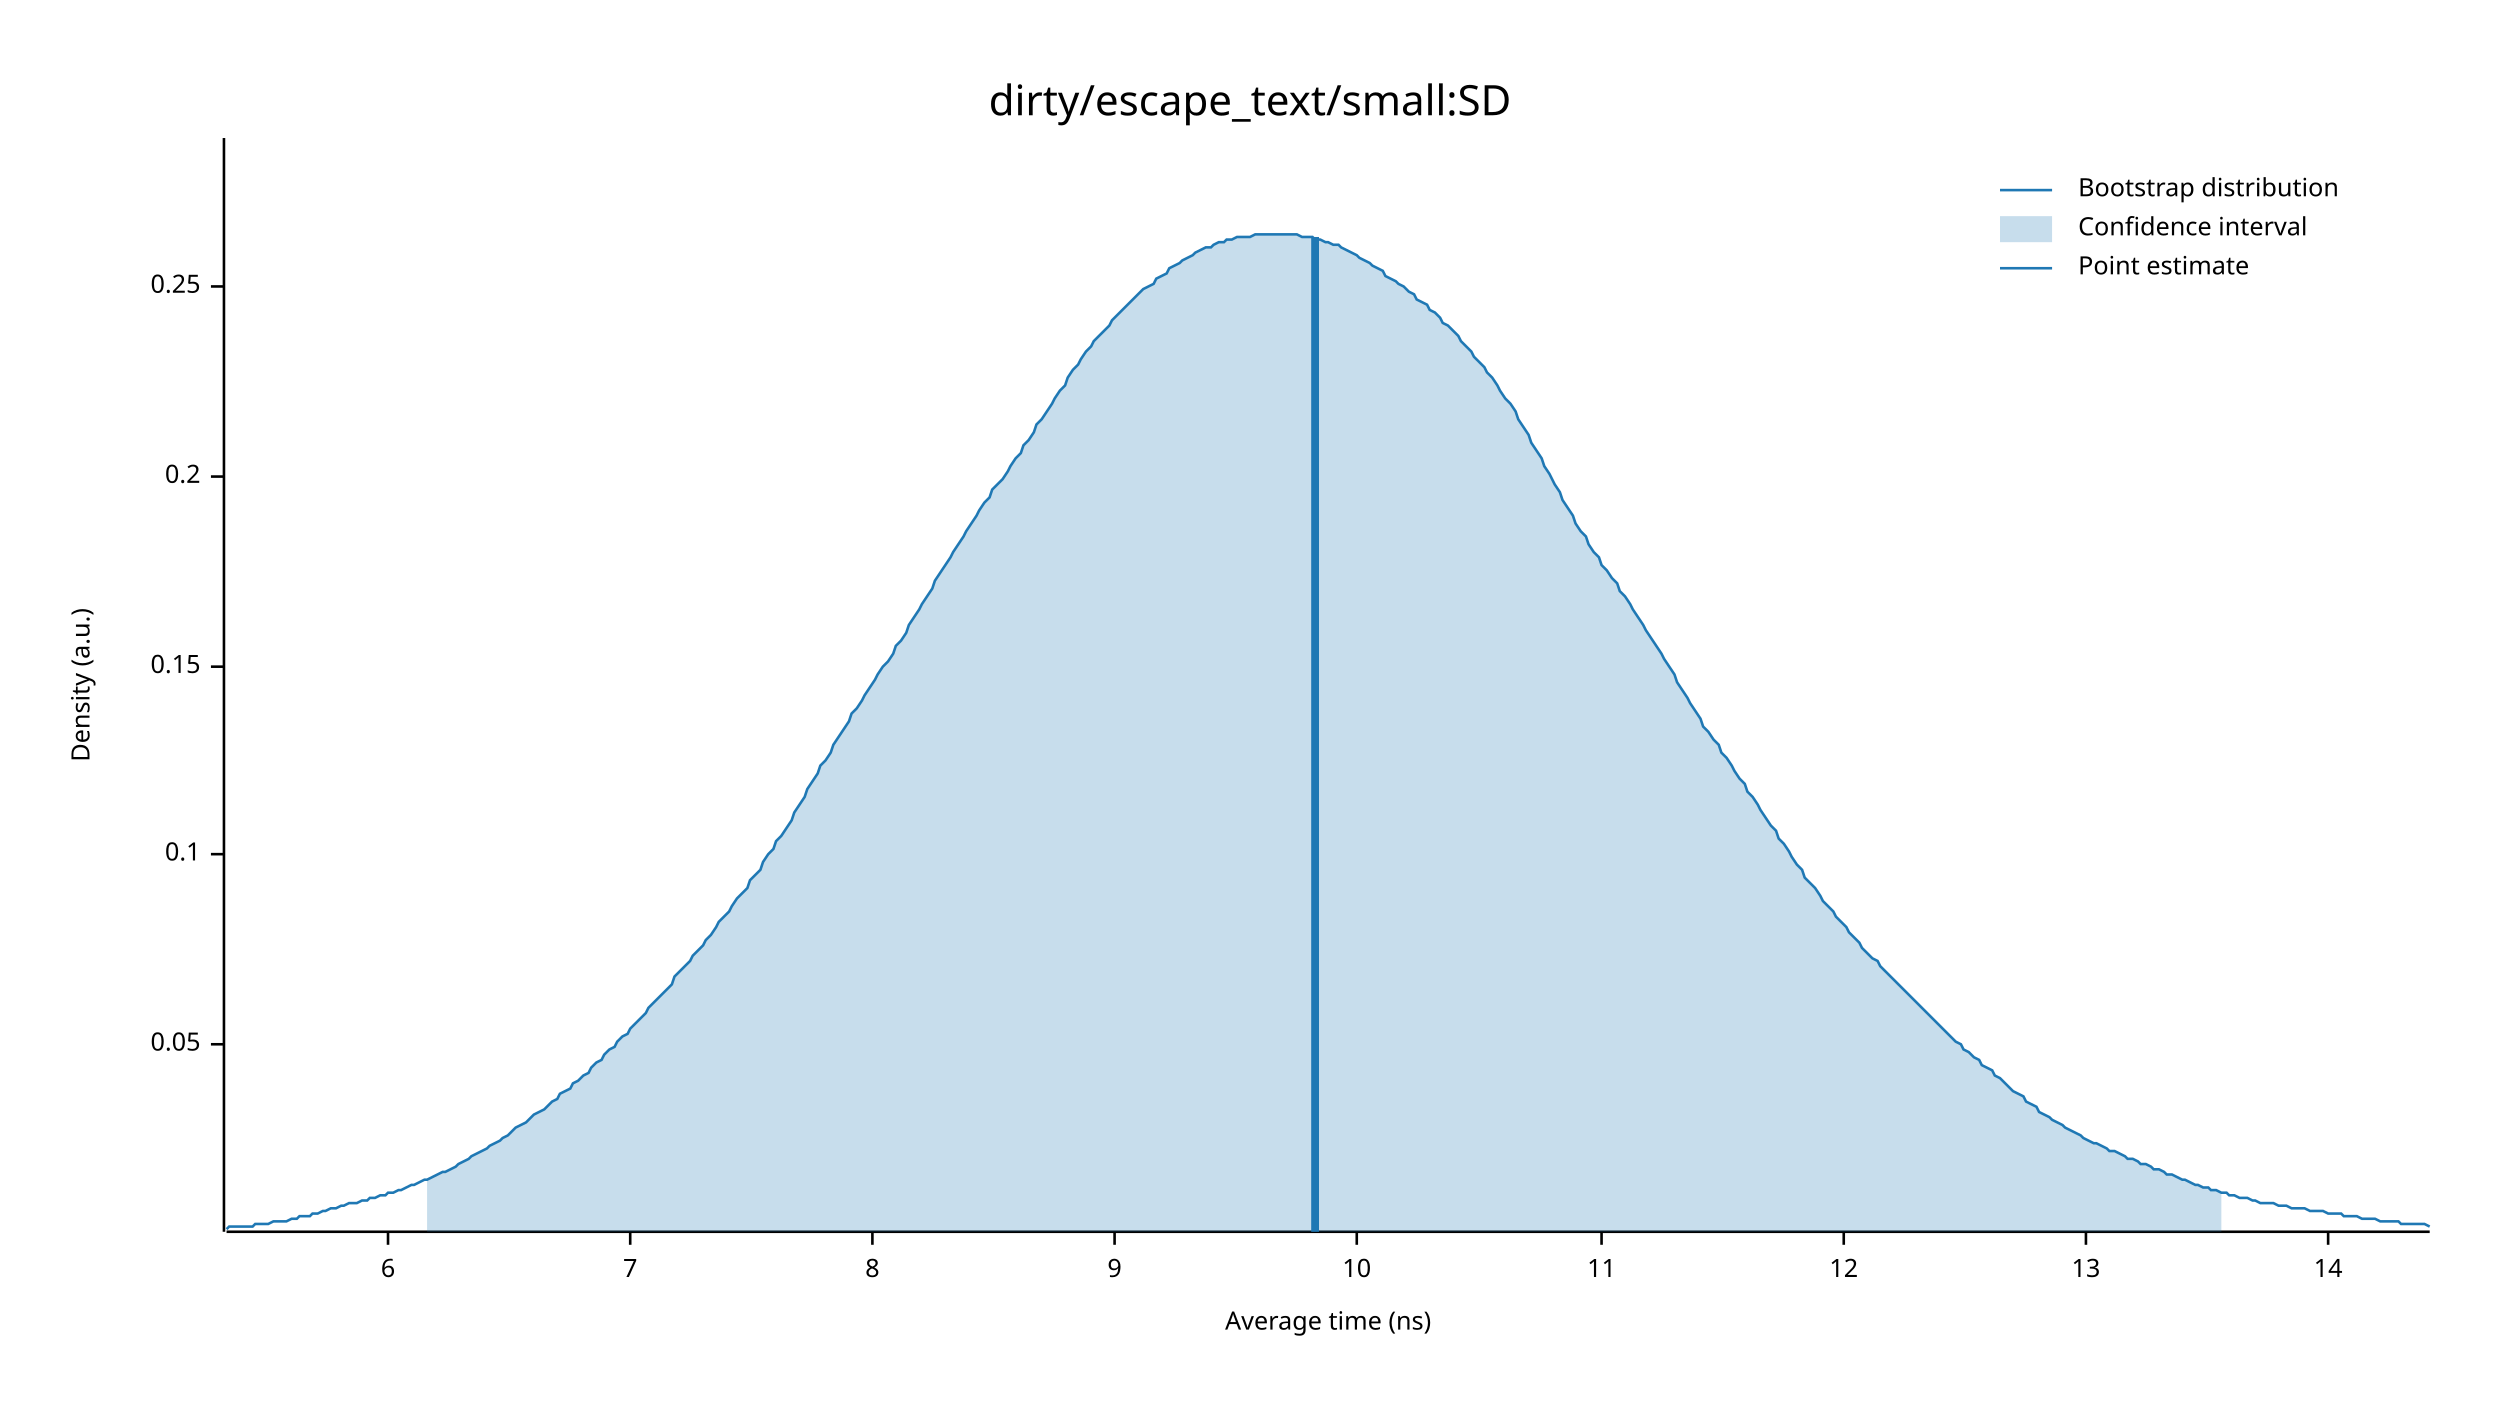
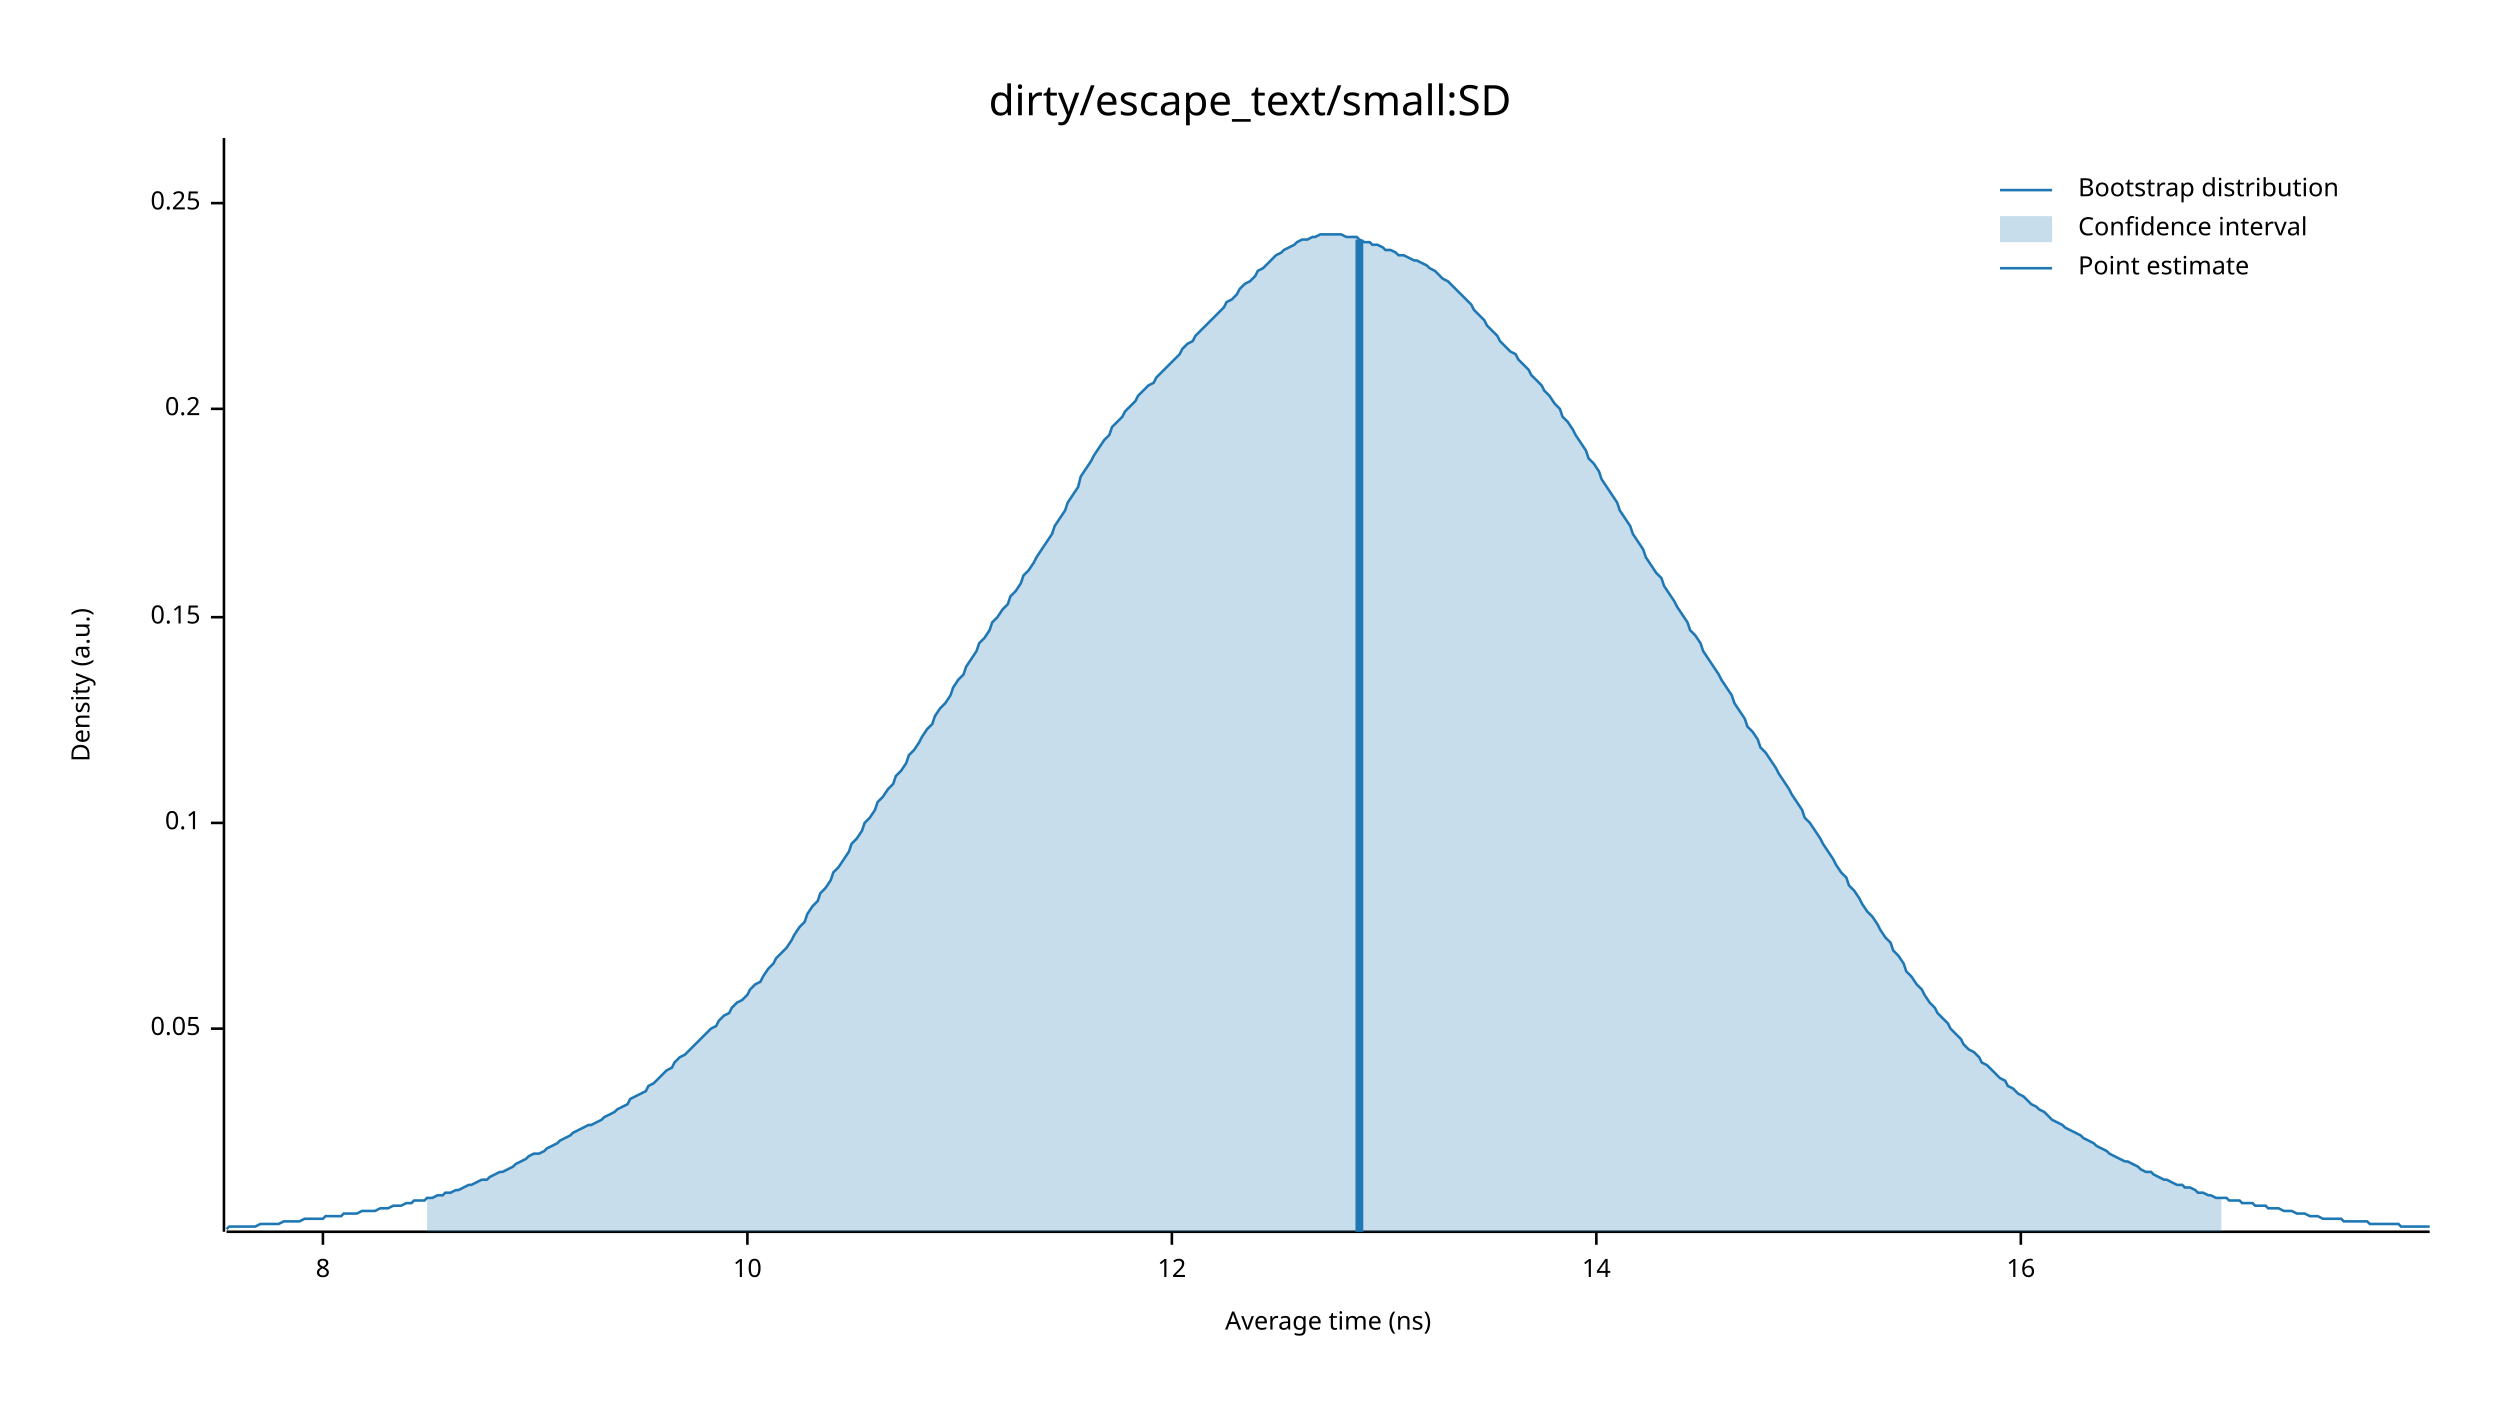
<svg xmlns="http://www.w3.org/2000/svg" width="960" height="540" viewBox="0 0 960 540">
  <text x="480" y="32" dy="0.76em" text-anchor="middle" font-family="sans-serif" font-size="16.129" opacity="1" fill="#000000">
dirty/escape_text/small:SD
</text>
  <text x="27" y="263" dy="0.76em" text-anchor="middle" font-family="sans-serif" font-size="9.677" opacity="1" fill="#000000" transform="rotate(270, 27, 263)">
Density (a.u.)
</text>
  <text x="510" y="513" dy="-0.5ex" text-anchor="middle" font-family="sans-serif" font-size="9.677" opacity="1" fill="#000000">
Average time (ns)
</text>
  <polyline fill="none" opacity="1" stroke="#000000" stroke-width="1" points="86,53 86,473 " />
-   <text x="77" y="401" dy="0.5ex" text-anchor="end" font-family="sans-serif" font-size="9.677" opacity="1" fill="#000000">
+   <text x="77" y="395" dy="0.5ex" text-anchor="end" font-family="sans-serif" font-size="9.677" opacity="1" fill="#000000">
0.05
</text>
-   <polyline fill="none" opacity="1" stroke="#000000" stroke-width="1" points="81,401 86,401 " />
-   <text x="77" y="328" dy="0.5ex" text-anchor="end" font-family="sans-serif" font-size="9.677" opacity="1" fill="#000000">
+   <polyline fill="none" opacity="1" stroke="#000000" stroke-width="1" points="81,395 86,395 " />
+   <text x="77" y="316" dy="0.5ex" text-anchor="end" font-family="sans-serif" font-size="9.677" opacity="1" fill="#000000">
0.1
</text>
-   <polyline fill="none" opacity="1" stroke="#000000" stroke-width="1" points="81,328 86,328 " />
-   <text x="77" y="256" dy="0.5ex" text-anchor="end" font-family="sans-serif" font-size="9.677" opacity="1" fill="#000000">
+   <polyline fill="none" opacity="1" stroke="#000000" stroke-width="1" points="81,316 86,316 " />
+   <text x="77" y="237" dy="0.5ex" text-anchor="end" font-family="sans-serif" font-size="9.677" opacity="1" fill="#000000">
0.15
</text>
-   <polyline fill="none" opacity="1" stroke="#000000" stroke-width="1" points="81,256 86,256 " />
-   <text x="77" y="183" dy="0.5ex" text-anchor="end" font-family="sans-serif" font-size="9.677" opacity="1" fill="#000000">
+   <polyline fill="none" opacity="1" stroke="#000000" stroke-width="1" points="81,237 86,237 " />
+   <text x="77" y="157" dy="0.5ex" text-anchor="end" font-family="sans-serif" font-size="9.677" opacity="1" fill="#000000">
0.2
</text>
-   <polyline fill="none" opacity="1" stroke="#000000" stroke-width="1" points="81,183 86,183 " />
-   <text x="77" y="110" dy="0.5ex" text-anchor="end" font-family="sans-serif" font-size="9.677" opacity="1" fill="#000000">
+   <polyline fill="none" opacity="1" stroke="#000000" stroke-width="1" points="81,157 86,157 " />
+   <text x="77" y="78" dy="0.5ex" text-anchor="end" font-family="sans-serif" font-size="9.677" opacity="1" fill="#000000">
0.25
</text>
-   <polyline fill="none" opacity="1" stroke="#000000" stroke-width="1" points="81,110 86,110 " />
+   <polyline fill="none" opacity="1" stroke="#000000" stroke-width="1" points="81,78 86,78 " />
  <polyline fill="none" opacity="1" stroke="#000000" stroke-width="1" points="87,473 933,473 " />
-   <text x="149" y="483" dy="0.76em" text-anchor="middle" font-family="sans-serif" font-size="9.677" opacity="1" fill="#000000">
- 6
- </text>
-   <polyline fill="none" opacity="1" stroke="#000000" stroke-width="1" points="149,473 149,478 " />
-   <text x="242" y="483" dy="0.76em" text-anchor="middle" font-family="sans-serif" font-size="9.677" opacity="1" fill="#000000">
- 7
- </text>
-   <polyline fill="none" opacity="1" stroke="#000000" stroke-width="1" points="242,473 242,478 " />
-   <text x="335" y="483" dy="0.76em" text-anchor="middle" font-family="sans-serif" font-size="9.677" opacity="1" fill="#000000">
+   <text x="124" y="483" dy="0.76em" text-anchor="middle" font-family="sans-serif" font-size="9.677" opacity="1" fill="#000000">
8
</text>
-   <polyline fill="none" opacity="1" stroke="#000000" stroke-width="1" points="335,473 335,478 " />
-   <text x="428" y="483" dy="0.76em" text-anchor="middle" font-family="sans-serif" font-size="9.677" opacity="1" fill="#000000">
- 9
- </text>
-   <polyline fill="none" opacity="1" stroke="#000000" stroke-width="1" points="428,473 428,478 " />
-   <text x="521" y="483" dy="0.76em" text-anchor="middle" font-family="sans-serif" font-size="9.677" opacity="1" fill="#000000">
+   <polyline fill="none" opacity="1" stroke="#000000" stroke-width="1" points="124,473 124,478 " />
+   <text x="287" y="483" dy="0.76em" text-anchor="middle" font-family="sans-serif" font-size="9.677" opacity="1" fill="#000000">
10
</text>
-   <polyline fill="none" opacity="1" stroke="#000000" stroke-width="1" points="521,473 521,478 " />
-   <text x="615" y="483" dy="0.76em" text-anchor="middle" font-family="sans-serif" font-size="9.677" opacity="1" fill="#000000">
- 11
- </text>
-   <polyline fill="none" opacity="1" stroke="#000000" stroke-width="1" points="615,473 615,478 " />
-   <text x="708" y="483" dy="0.76em" text-anchor="middle" font-family="sans-serif" font-size="9.677" opacity="1" fill="#000000">
+   <polyline fill="none" opacity="1" stroke="#000000" stroke-width="1" points="287,473 287,478 " />
+   <text x="450" y="483" dy="0.76em" text-anchor="middle" font-family="sans-serif" font-size="9.677" opacity="1" fill="#000000">
12
</text>
-   <polyline fill="none" opacity="1" stroke="#000000" stroke-width="1" points="708,473 708,478 " />
-   <text x="801" y="483" dy="0.76em" text-anchor="middle" font-family="sans-serif" font-size="9.677" opacity="1" fill="#000000">
- 13
- </text>
-   <polyline fill="none" opacity="1" stroke="#000000" stroke-width="1" points="801,473 801,478 " />
-   <text x="894" y="483" dy="0.76em" text-anchor="middle" font-family="sans-serif" font-size="9.677" opacity="1" fill="#000000">
+   <polyline fill="none" opacity="1" stroke="#000000" stroke-width="1" points="450,473 450,478 " />
+   <text x="613" y="483" dy="0.76em" text-anchor="middle" font-family="sans-serif" font-size="9.677" opacity="1" fill="#000000">
14
</text>
-   <polyline fill="none" opacity="1" stroke="#000000" stroke-width="1" points="894,473 894,478 " />
-   <polyline fill="none" opacity="1" stroke="#1F78B4" stroke-width="1" points="87,472 88,471 90,471 92,471 93,471 95,471 97,471 98,470 100,470 102,470 103,470 105,469 107,469 109,469 110,469 112,468 114,468 115,467 117,467 119,467 120,466 122,466 124,465 125,465 127,464 129,464 131,463 132,463 134,462 136,462 137,462 139,461 141,461 142,460 144,460 146,459 148,459 149,458 151,458 153,457 154,457 156,456 158,455 159,455 161,454 163,453 164,453 166,452 168,451 170,450 171,450 173,449 175,448 176,447 178,446 180,445 181,444 183,443 185,442 187,441 188,440 190,439 192,438 193,437 195,436 197,434 198,433 200,432 202,431 203,430 205,428 207,427 209,426 210,425 212,423 214,422 215,420 217,419 219,418 220,416 222,415 224,413 226,412 227,410 229,408 231,407 232,405 234,403 236,402 237,400 239,398 241,397 242,395 244,393 246,391 248,389 249,387 251,385 253,383 254,382 256,380 258,378 259,375 261,373 263,371 265,369 266,367 268,365 270,363 271,361 273,359 275,356 276,354 278,352 280,350 281,348 283,345 285,343 287,341 288,338 290,336 292,334 293,331 295,328 297,326 298,323 300,321 302,318 304,315 305,312 307,309 309,306 310,303 312,300 314,297 315,294 317,292 319,289 320,286 322,283 324,280 326,277 327,274 329,272 331,269 332,267 334,264 336,261 337,259 339,256 341,254 343,251 344,248 346,246 348,243 349,240 351,237 353,234 354,232 356,229 358,226 359,223 361,220 363,217 365,214 366,212 368,209 370,206 371,204 373,201 375,198 376,196 378,193 380,191 381,188 383,186 385,184 387,181 388,179 390,176 392,174 393,171 395,169 397,166 398,163 400,161 402,158 404,155 405,153 407,150 409,148 410,145 412,142 414,140 415,138 417,135 419,133 420,131 422,129 424,127 426,125 427,123 429,121 431,119 432,118 434,116 436,114 437,113 439,111 441,110 443,109 444,107 446,106 448,105 449,103 451,102 453,101 454,100 456,99 458,98 459,97 461,96 463,95 465,95 466,94 468,93 470,93 471,92 473,92 475,91 476,91 478,91 480,91 482,90 483,90 485,90 487,90 488,90 490,90 492,90 493,90 495,90 497,90 498,90 500,91 502,91 504,91 505,92 507,92 509,93 510,93 512,94 514,94 515,95 517,96 519,97 521,98 522,99 524,100 526,101 527,102 529,103 531,104 532,106 534,107 536,108 537,109 539,110 541,112 543,113 544,115 546,116 548,117 549,119 551,120 553,122 554,124 556,125 558,127 560,129 561,131 563,133 565,135 566,137 568,139 570,141 571,143 573,145 575,148 576,150 578,153 580,155 582,158 583,161 585,164 587,167 588,170 590,173 592,176 593,179 595,182 597,186 599,189 600,192 602,195 604,198 605,201 607,204 609,206 610,209 612,212 614,214 615,217 617,219 619,222 621,224 622,227 624,229 626,232 627,234 629,237 631,240 632,242 634,245 636,248 638,251 639,253 641,256 643,259 644,262 646,265 648,268 649,270 651,273 653,276 654,279 656,281 658,284 660,286 661,289 663,291 665,294 666,296 668,299 670,301 671,304 673,306 675,309 676,311 678,314 680,317 682,319 683,322 685,324 687,327 688,329 690,332 692,334 693,337 695,339 697,341 699,344 700,346 702,348 704,350 705,352 707,354 709,356 710,358 712,360 714,362 715,364 717,366 719,368 721,369 722,371 724,373 726,375 727,376 729,378 731,380 732,381 734,383 736,385 738,387 739,388 741,390 743,392 744,393 746,395 748,397 749,398 751,400 753,401 754,403 756,404 758,406 760,407 761,409 763,410 765,411 766,413 768,414 770,416 771,417 773,419 775,420 777,421 778,423 780,424 782,425 783,427 785,428 787,429 788,430 790,431 792,432 793,433 795,434 797,435 799,436 800,437 802,438 804,439 805,439 807,440 809,441 810,442 812,442 814,443 816,444 817,445 819,445 821,446 822,447 824,447 826,448 827,449 829,449 831,450 832,451 834,451 836,452 838,453 839,453 841,454 843,455 844,455 846,456 848,456 849,457 851,457 853,458 855,458 856,459 858,459 860,460 861,460 863,460 865,461 866,461 868,462 870,462 871,462 873,462 875,463 877,463 878,463 880,464 882,464 883,464 885,464 887,465 888,465 890,465 892,465 894,466 895,466 897,466 899,466 900,467 902,467 904,467 905,467 907,468 909,468 910,468 912,468 914,469 916,469 917,469 919,469 921,469 922,470 924,470 926,470 927,470 929,470 931,470 933,471 " />
-   <polygon opacity="0.25" fill="#1F78B4" points="164,453 166,452 168,451 170,450 171,450 173,449 175,448 176,447 178,446 180,445 181,444 183,443 185,442 187,441 188,440 190,439 192,438 193,437 195,436 197,434 198,433 200,432 202,431 203,430 205,428 207,427 209,426 210,425 212,423 214,422 215,420 217,419 219,418 220,416 222,415 224,413 226,412 227,410 229,408 231,407 232,405 234,403 236,402 237,400 239,398 241,397 242,395 244,393 246,391 248,389 249,387 251,385 253,383 254,382 256,380 258,378 259,375 261,373 263,371 265,369 266,367 268,365 270,363 271,361 273,359 275,356 276,354 278,352 280,350 281,348 283,345 285,343 287,341 288,338 290,336 292,334 293,331 295,328 297,326 298,323 300,321 302,318 304,315 305,312 307,309 309,306 310,303 312,300 314,297 315,294 317,292 319,289 320,286 322,283 324,280 326,277 327,274 329,272 331,269 332,267 334,264 336,261 337,259 339,256 341,254 343,251 344,248 346,246 348,243 349,240 351,237 353,234 354,232 356,229 358,226 359,223 361,220 363,217 365,214 366,212 368,209 370,206 371,204 373,201 375,198 376,196 378,193 380,191 381,188 383,186 385,184 387,181 388,179 390,176 392,174 393,171 395,169 397,166 398,163 400,161 402,158 404,155 405,153 407,150 409,148 410,145 412,142 414,140 415,138 417,135 419,133 420,131 422,129 424,127 426,125 427,123 429,121 431,119 432,118 434,116 436,114 437,113 439,111 441,110 443,109 444,107 446,106 448,105 449,103 451,102 453,101 454,100 456,99 458,98 459,97 461,96 463,95 465,95 466,94 468,93 470,93 471,92 473,92 475,91 476,91 478,91 480,91 482,90 483,90 485,90 487,90 488,90 490,90 492,90 493,90 495,90 497,90 498,90 500,91 502,91 504,91 505,92 507,92 509,93 510,93 512,94 514,94 515,95 517,96 519,97 521,98 522,99 524,100 526,101 527,102 529,103 531,104 532,106 534,107 536,108 537,109 539,110 541,112 543,113 544,115 546,116 548,117 549,119 551,120 553,122 554,124 556,125 558,127 560,129 561,131 563,133 565,135 566,137 568,139 570,141 571,143 573,145 575,148 576,150 578,153 580,155 582,158 583,161 585,164 587,167 588,170 590,173 592,176 593,179 595,182 597,186 599,189 600,192 602,195 604,198 605,201 607,204 609,206 610,209 612,212 614,214 615,217 617,219 619,222 621,224 622,227 624,229 626,232 627,234 629,237 631,240 632,242 634,245 636,248 638,251 639,253 641,256 643,259 644,262 646,265 648,268 649,270 651,273 653,276 654,279 656,281 658,284 660,286 661,289 663,291 665,294 666,296 668,299 670,301 671,304 673,306 675,309 676,311 678,314 680,317 682,319 683,322 685,324 687,327 688,329 690,332 692,334 693,337 695,339 697,341 699,344 700,346 702,348 704,350 705,352 707,354 709,356 710,358 712,360 714,362 715,364 717,366 719,368 721,369 722,371 724,373 726,375 727,376 729,378 731,380 732,381 734,383 736,385 738,387 739,388 741,390 743,392 744,393 746,395 748,397 749,398 751,400 753,401 754,403 756,404 758,406 760,407 761,409 763,410 765,411 766,413 768,414 770,416 771,417 773,419 775,420 777,421 778,423 780,424 782,425 783,427 785,428 787,429 788,430 790,431 792,432 793,433 795,434 797,435 799,436 800,437 802,438 804,439 805,439 807,440 809,441 810,442 812,442 814,443 816,444 817,445 819,445 821,446 822,447 824,447 826,448 827,449 829,449 831,450 832,451 834,451 836,452 838,453 839,453 841,454 843,455 844,455 846,456 848,456 849,457 851,457 853,458 853,473 164,473 " />
-   <polyline fill="none" opacity="1" stroke="#1F78B4" stroke-width="3" points="505,473 505,91 " />
+   <polyline fill="none" opacity="1" stroke="#000000" stroke-width="1" points="613,473 613,478 " />
+   <text x="776" y="483" dy="0.76em" text-anchor="middle" font-family="sans-serif" font-size="9.677" opacity="1" fill="#000000">
+ 16
+ </text>
+   <polyline fill="none" opacity="1" stroke="#000000" stroke-width="1" points="776,473 776,478 " />
+   <polyline fill="none" opacity="1" stroke="#1F78B4" stroke-width="1" points="87,472 88,471 90,471 92,471 93,471 95,471 97,471 98,471 100,470 102,470 103,470 105,470 107,470 109,469 110,469 112,469 114,469 115,469 117,468 119,468 120,468 122,468 124,468 125,467 127,467 129,467 131,467 132,466 134,466 136,466 137,466 139,465 141,465 142,465 144,465 146,464 148,464 149,464 151,463 153,463 154,463 156,462 158,462 159,461 161,461 163,461 164,460 166,460 168,459 170,459 171,458 173,458 175,457 176,457 178,456 180,455 181,455 183,454 185,453 187,453 188,452 190,451 192,450 193,450 195,449 197,448 198,447 200,446 202,445 203,444 205,443 207,443 209,442 210,441 212,440 214,439 215,438 217,437 219,436 220,435 222,434 224,433 226,432 227,432 229,431 231,430 232,429 234,428 236,427 237,426 239,425 241,424 242,422 244,421 246,420 248,419 249,417 251,416 253,414 254,413 256,411 258,410 259,408 261,406 263,405 265,403 266,402 268,400 270,398 271,397 273,395 275,394 276,392 278,390 280,389 281,387 283,385 285,384 287,382 288,380 290,378 292,377 293,375 295,372 297,370 298,368 300,366 302,364 304,361 305,359 307,356 309,354 310,351 312,348 314,346 315,343 317,341 319,338 320,335 322,333 324,330 326,327 327,324 329,322 331,319 332,316 334,314 336,311 337,308 339,306 341,303 343,301 344,298 346,296 348,293 349,290 351,288 353,285 354,283 356,280 358,278 359,275 361,272 363,270 365,267 366,264 368,261 370,259 371,256 373,253 375,250 376,247 378,245 380,242 381,239 383,237 385,234 387,232 388,229 390,227 392,224 393,221 395,219 397,216 398,214 400,211 402,208 404,205 405,202 407,199 409,196 410,193 412,190 414,187 415,183 417,180 419,177 420,175 422,172 424,169 426,167 427,164 429,162 431,160 432,158 434,156 436,154 437,152 439,150 441,148 443,147 444,145 446,143 448,141 449,140 451,138 453,136 454,134 456,132 458,131 459,129 461,127 463,125 465,123 466,122 468,120 470,118 471,116 473,115 475,113 476,111 478,109 480,108 482,106 483,104 485,103 487,101 488,100 490,98 492,97 493,96 495,95 497,94 498,93 500,92 502,92 504,91 505,91 507,90 509,90 510,90 512,90 514,90 515,90 517,91 519,91 521,91 522,92 524,93 526,93 527,94 529,94 531,95 532,96 534,96 536,97 537,98 539,98 541,99 543,100 544,100 546,101 548,102 549,103 551,104 553,106 554,107 556,108 558,110 560,112 561,113 563,115 565,117 566,119 568,121 570,123 571,125 573,127 575,129 576,131 578,133 580,135 582,136 583,138 585,140 587,142 588,144 590,146 592,148 593,150 595,152 597,155 599,157 600,160 602,162 604,165 605,167 607,170 609,173 610,176 612,178 614,181 615,184 617,187 619,190 621,193 622,196 624,199 626,202 627,205 629,208 631,211 632,214 634,217 636,220 638,222 639,225 641,228 643,231 644,233 646,236 648,239 649,242 651,244 653,247 654,250 656,253 658,256 660,259 661,261 663,264 665,267 666,270 668,273 670,276 671,279 673,281 675,284 676,287 678,289 680,292 682,295 683,297 685,300 687,303 688,305 690,308 692,311 693,314 695,316 697,319 699,322 700,324 702,327 704,330 705,332 707,335 709,337 710,340 712,342 714,345 715,347 717,350 719,352 721,355 722,357 724,360 726,362 727,365 729,367 731,370 732,373 734,375 736,378 738,380 739,382 741,385 743,387 744,389 746,391 748,393 749,395 751,397 753,399 754,401 756,403 758,404 760,406 761,408 763,409 765,411 766,412 768,414 770,415 771,417 773,418 775,420 777,421 778,422 780,424 782,425 783,426 785,427 787,429 788,430 790,431 792,432 793,433 795,434 797,435 799,436 800,437 802,438 804,439 805,440 807,441 809,442 810,443 812,444 814,445 816,446 817,446 819,447 821,448 822,449 824,450 826,450 827,451 829,452 831,453 832,453 834,454 836,455 838,455 839,456 841,456 843,457 844,458 846,458 848,459 849,459 851,460 853,460 855,460 856,461 858,461 860,461 861,462 863,462 865,462 866,463 868,463 870,463 871,464 873,464 875,464 877,465 878,465 880,465 882,466 883,466 885,466 887,467 888,467 890,467 892,468 894,468 895,468 897,468 899,468 900,469 902,469 904,469 905,469 907,469 909,469 910,470 912,470 914,470 916,470 917,470 919,470 921,470 922,471 924,471 926,471 927,471 929,471 931,471 933,471 " />
+   <polygon opacity="0.25" fill="#1F78B4" points="164,460 166,460 168,459 170,459 171,458 173,458 175,457 176,457 178,456 180,455 181,455 183,454 185,453 187,453 188,452 190,451 192,450 193,450 195,449 197,448 198,447 200,446 202,445 203,444 205,443 207,443 209,442 210,441 212,440 214,439 215,438 217,437 219,436 220,435 222,434 224,433 226,432 227,432 229,431 231,430 232,429 234,428 236,427 237,426 239,425 241,424 242,422 244,421 246,420 248,419 249,417 251,416 253,414 254,413 256,411 258,410 259,408 261,406 263,405 265,403 266,402 268,400 270,398 271,397 273,395 275,394 276,392 278,390 280,389 281,387 283,385 285,384 287,382 288,380 290,378 292,377 293,375 295,372 297,370 298,368 300,366 302,364 304,361 305,359 307,356 309,354 310,351 312,348 314,346 315,343 317,341 319,338 320,335 322,333 324,330 326,327 327,324 329,322 331,319 332,316 334,314 336,311 337,308 339,306 341,303 343,301 344,298 346,296 348,293 349,290 351,288 353,285 354,283 356,280 358,278 359,275 361,272 363,270 365,267 366,264 368,261 370,259 371,256 373,253 375,250 376,247 378,245 380,242 381,239 383,237 385,234 387,232 388,229 390,227 392,224 393,221 395,219 397,216 398,214 400,211 402,208 404,205 405,202 407,199 409,196 410,193 412,190 414,187 415,183 417,180 419,177 420,175 422,172 424,169 426,167 427,164 429,162 431,160 432,158 434,156 436,154 437,152 439,150 441,148 443,147 444,145 446,143 448,141 449,140 451,138 453,136 454,134 456,132 458,131 459,129 461,127 463,125 465,123 466,122 468,120 470,118 471,116 473,115 475,113 476,111 478,109 480,108 482,106 483,104 485,103 487,101 488,100 490,98 492,97 493,96 495,95 497,94 498,93 500,92 502,92 504,91 505,91 507,90 509,90 510,90 512,90 514,90 515,90 517,91 519,91 521,91 522,92 524,93 526,93 527,94 529,94 531,95 532,96 534,96 536,97 537,98 539,98 541,99 543,100 544,100 546,101 548,102 549,103 551,104 553,106 554,107 556,108 558,110 560,112 561,113 563,115 565,117 566,119 568,121 570,123 571,125 573,127 575,129 576,131 578,133 580,135 582,136 583,138 585,140 587,142 588,144 590,146 592,148 593,150 595,152 597,155 599,157 600,160 602,162 604,165 605,167 607,170 609,173 610,176 612,178 614,181 615,184 617,187 619,190 621,193 622,196 624,199 626,202 627,205 629,208 631,211 632,214 634,217 636,220 638,222 639,225 641,228 643,231 644,233 646,236 648,239 649,242 651,244 653,247 654,250 656,253 658,256 660,259 661,261 663,264 665,267 666,270 668,273 670,276 671,279 673,281 675,284 676,287 678,289 680,292 682,295 683,297 685,300 687,303 688,305 690,308 692,311 693,314 695,316 697,319 699,322 700,324 702,327 704,330 705,332 707,335 709,337 710,340 712,342 714,345 715,347 717,350 719,352 721,355 722,357 724,360 726,362 727,365 729,367 731,370 732,373 734,375 736,378 738,380 739,382 741,385 743,387 744,389 746,391 748,393 749,395 751,397 753,399 754,401 756,403 758,404 760,406 761,408 763,409 765,411 766,412 768,414 770,415 771,417 773,418 775,420 777,421 778,422 780,424 782,425 783,426 785,427 787,429 788,430 790,431 792,432 793,433 795,434 797,435 799,436 800,437 802,438 804,439 805,440 807,441 809,442 810,443 812,444 814,445 816,446 817,446 819,447 821,448 822,449 824,450 826,450 827,451 829,452 831,453 832,453 834,454 836,455 838,455 839,456 841,456 843,457 844,458 846,458 848,459 849,459 851,460 853,460 853,473 164,473 " />
+   <polyline fill="none" opacity="1" stroke="#1F78B4" stroke-width="3" points="522,473 522,92 " />
  <text x="798" y="68" dy="0.76em" text-anchor="start" font-family="sans-serif" font-size="9.677" opacity="1" fill="#000000">
Bootstrap distribution
</text>
  <text x="798" y="83" dy="0.76em" text-anchor="start" font-family="sans-serif" font-size="9.677" opacity="1" fill="#000000">
Confidence interval
</text>
  <text x="798" y="98" dy="0.76em" text-anchor="start" font-family="sans-serif" font-size="9.677" opacity="1" fill="#000000">
Point estimate
</text>
  <polyline fill="none" opacity="1" stroke="#1F78B4" stroke-width="1" points="768,73 788,73 " />
  <rect x="768" y="83" width="20" height="10" opacity="0.25" fill="#1F78B4" stroke="none" />
  <polyline fill="none" opacity="1" stroke="#1F78B4" stroke-width="1" points="768,103 788,103 " />
</svg>
